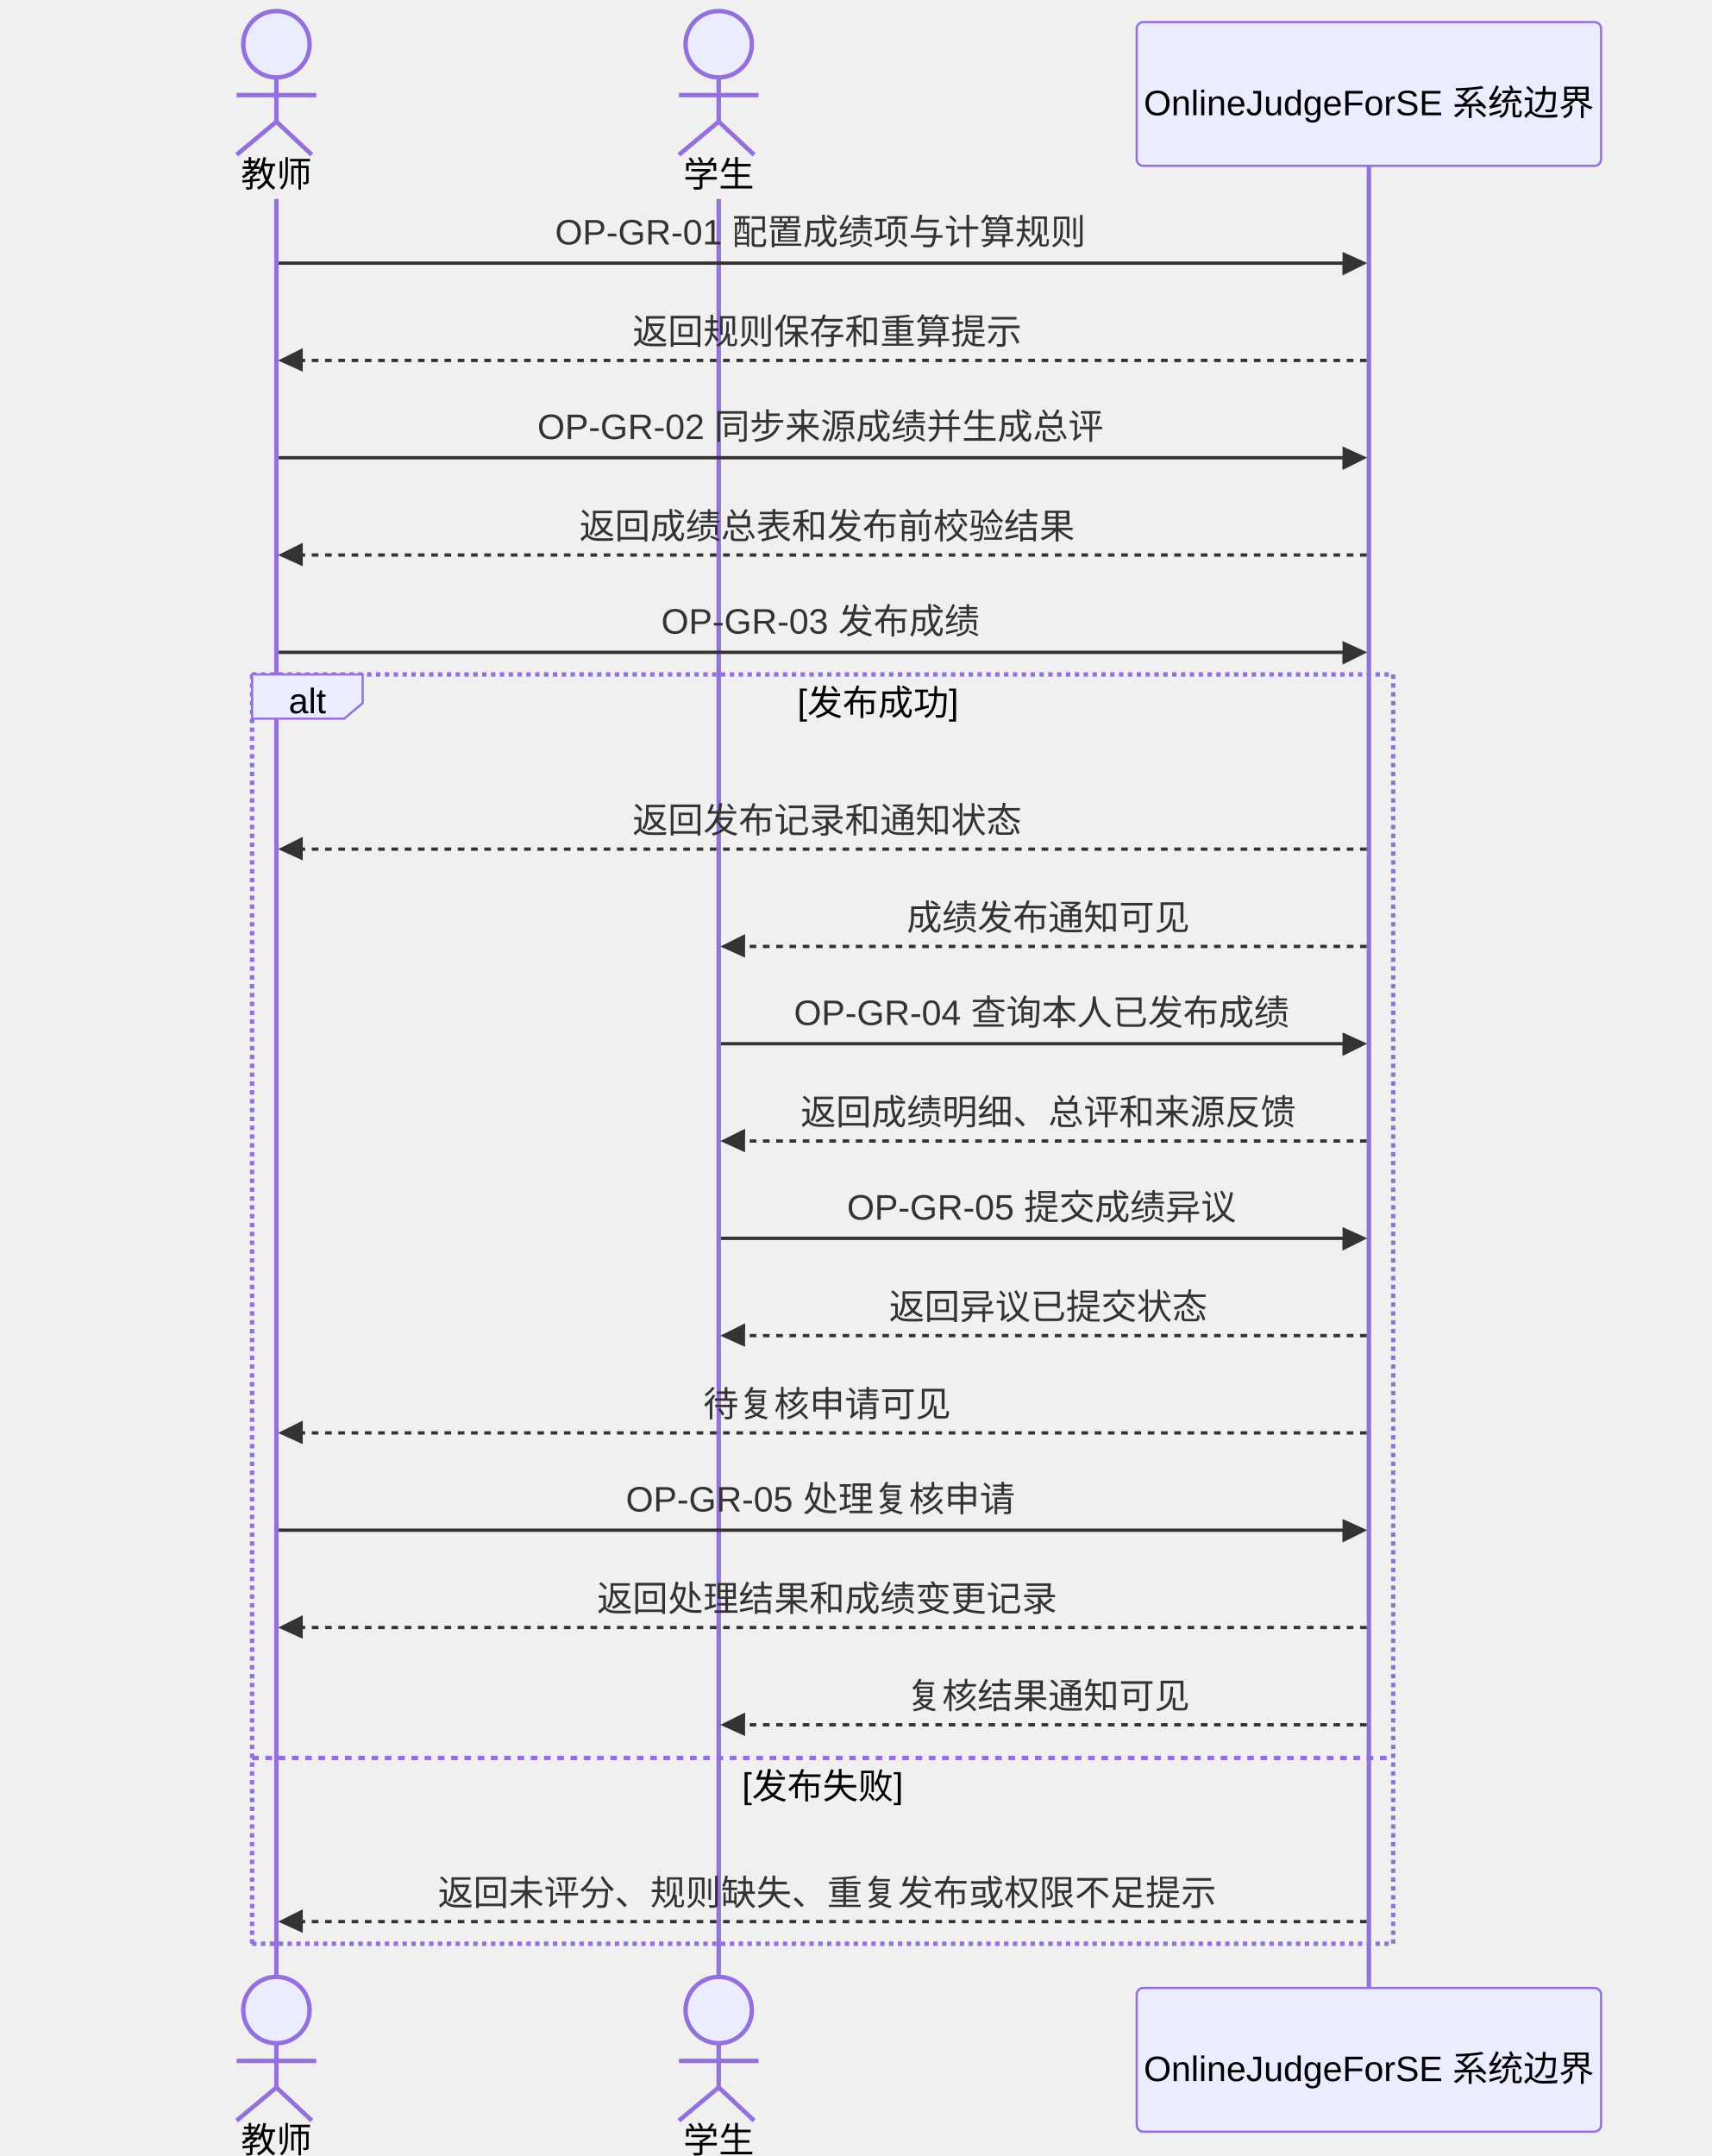
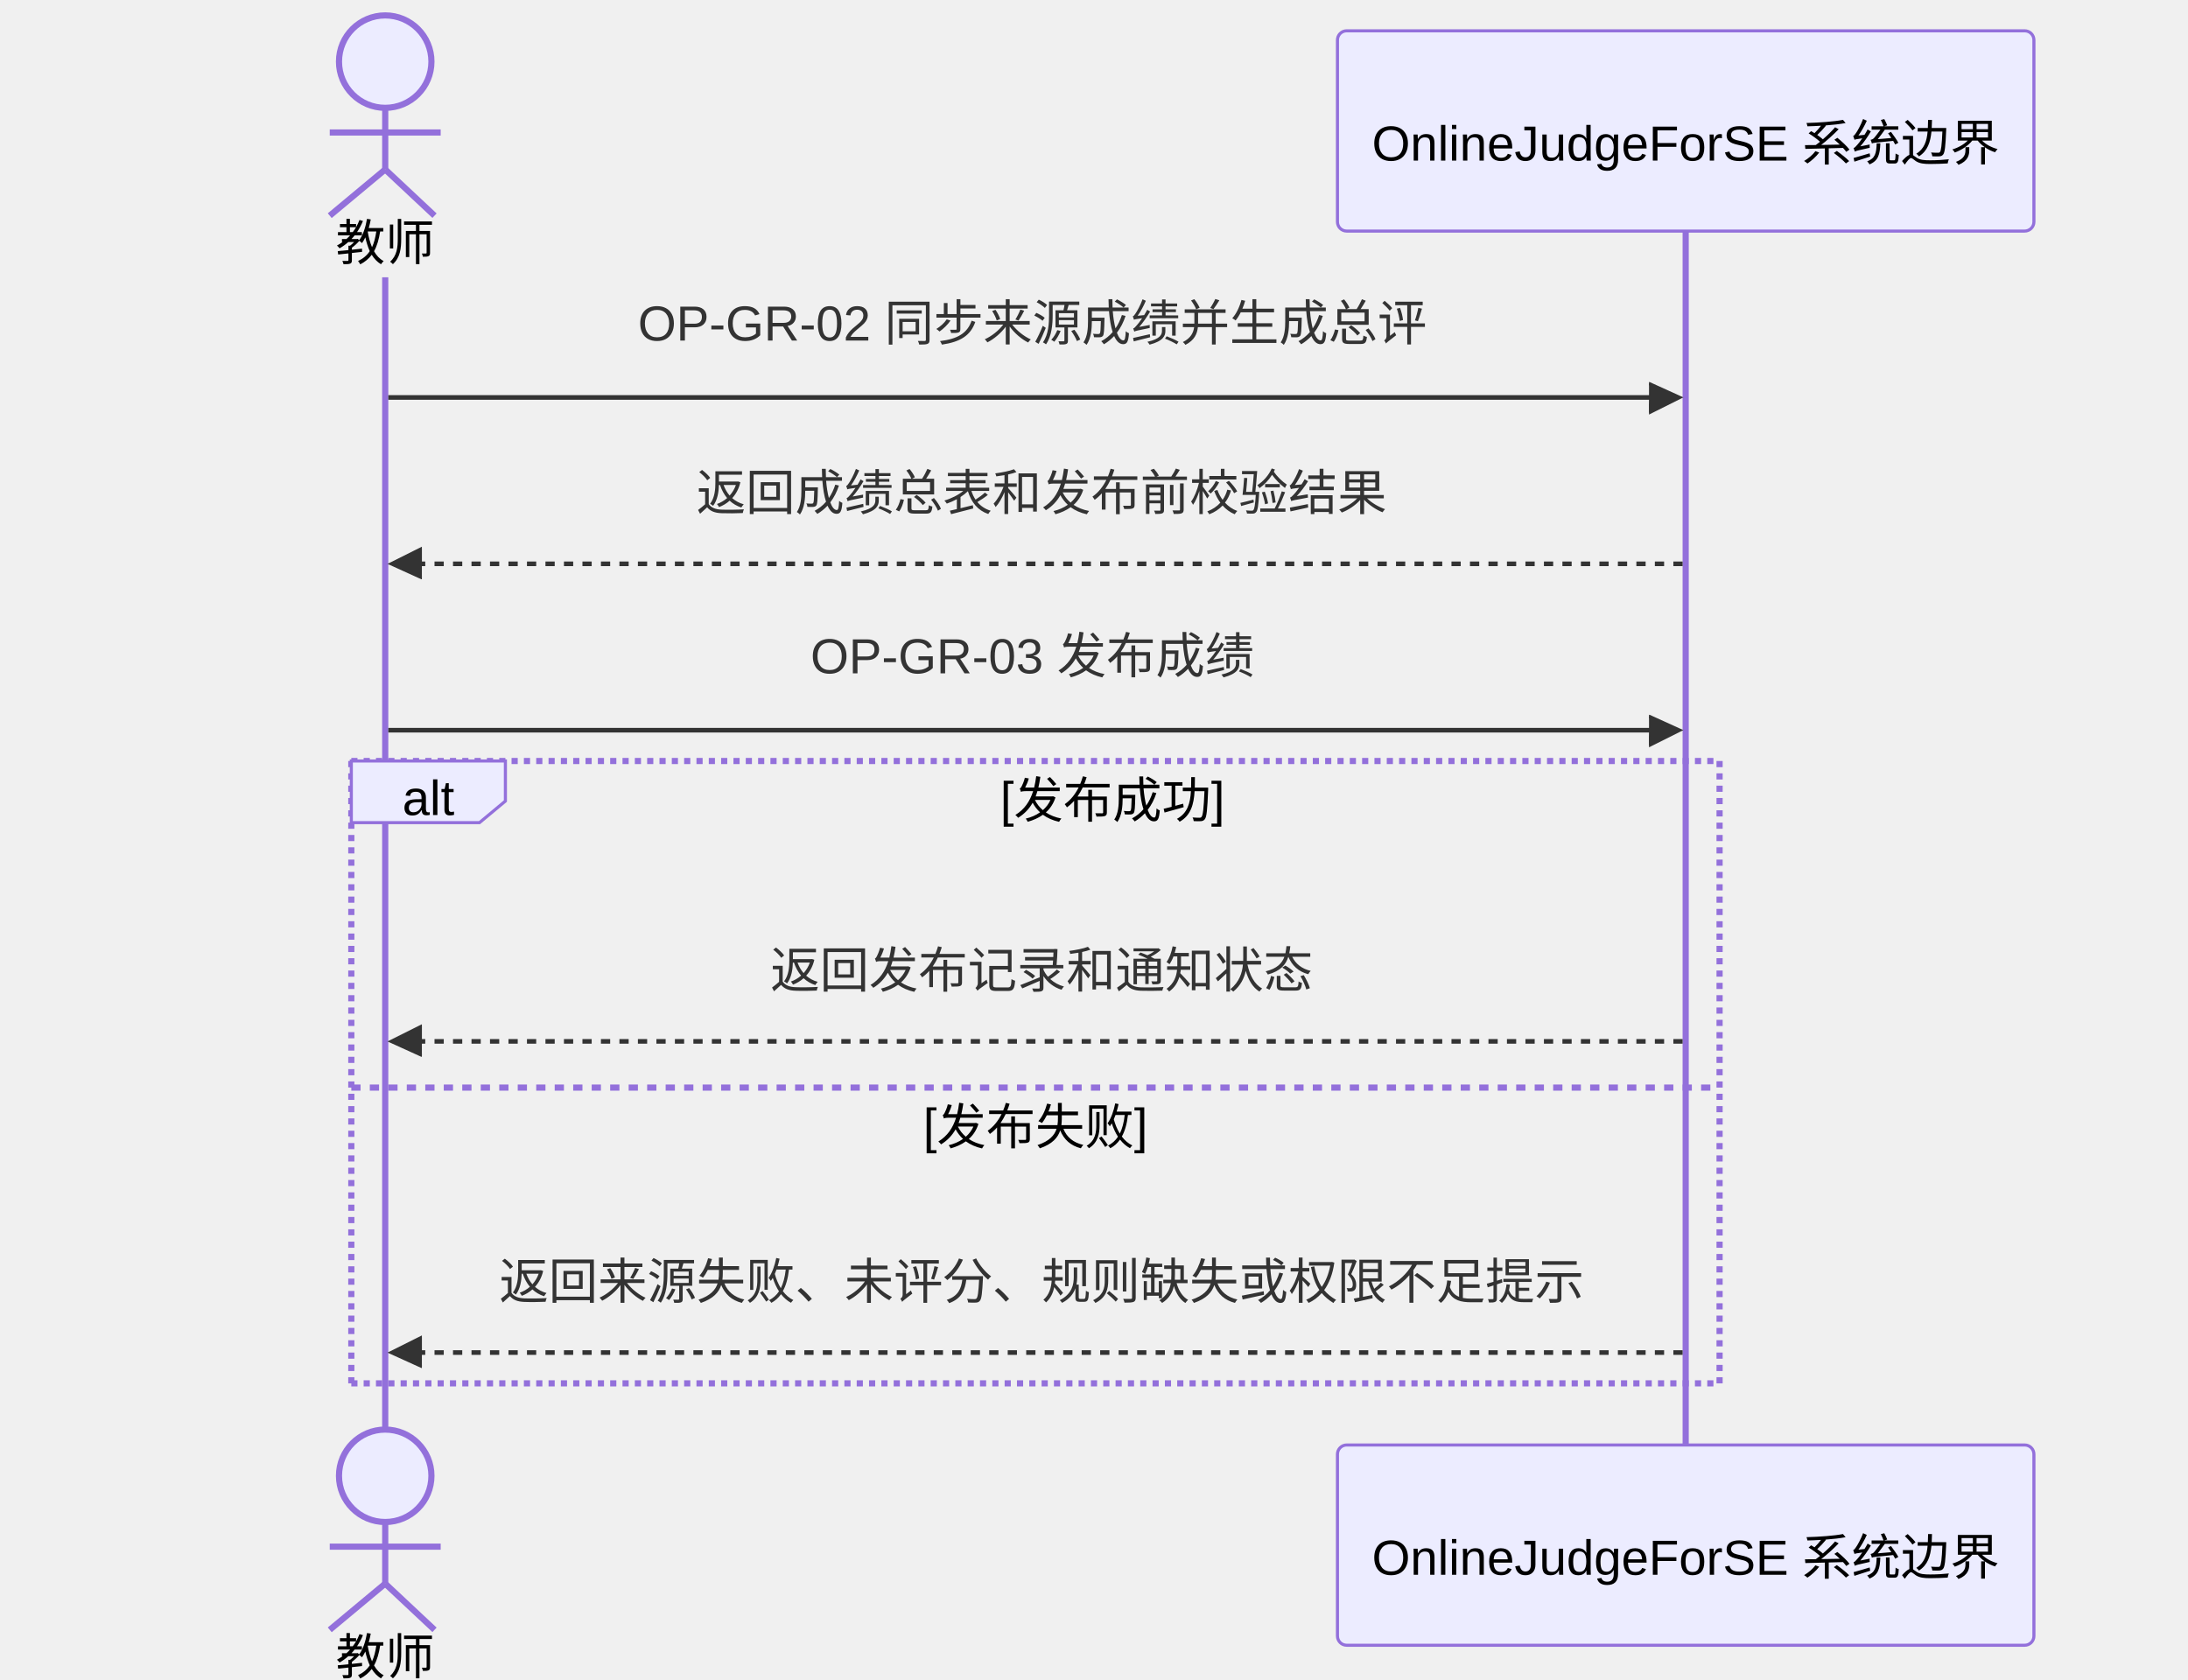
- <svg xmlns="http://www.w3.org/2000/svg" id="my-svg" width="100%" style="max-width: 774px; background-color: white;" viewBox="-50 -10 774 975" role="graphics-document document" aria-roledescription="sequence">
+ <svg xmlns="http://www.w3.org/2000/svg" id="my-svg" width="100%" style="max-width: 710px; background-color: transparent;" viewBox="-50 -10 710 545" role="graphics-document document" aria-roledescription="sequence">
  <g>
-     <rect x="464" y="889" fill="#eaeaea" stroke="#666" width="210" height="65" name="System" rx="3" ry="3" class="actor actor-bottom" />
-     <text x="569" y="921.5" dominant-baseline="central" alignment-baseline="central" class="actor actor-box" style="text-anchor: middle; font-size: 16px; font-weight: 400;">
-       <tspan x="569" dy="0">OnlineJudgeForSE 系统边界</tspan>
+     <rect x="384" y="459" fill="#eaeaea" stroke="#666" width="226" height="65" name="System" rx="3" ry="3" class="actor actor-bottom" />
+     <text x="497" y="491.5" dominant-baseline="central" alignment-baseline="central" class="actor actor-box" style="text-anchor: middle; font-size: 16px; font-weight: 400;">
+       <tspan x="497" dy="0">OnlineJudgeForSE 系统边界</tspan>
    </text>
  </g>
  <g />
-   <g />
  <g>
-     <line id="actor2" x1="569" y1="65" x2="569" y2="889" class="actor-line 200" stroke-width="0.5px" stroke="#999" name="System" data-et="life-line" data-id="System" />
-     <g id="root-2" data-et="participant" data-type="participant" data-id="System">
-       <rect x="464" y="0" fill="#eaeaea" stroke="#666" width="210" height="65" name="System" rx="3" ry="3" class="actor actor-top" />
-       <text x="569" y="32.5" dominant-baseline="central" alignment-baseline="central" class="actor actor-box" style="text-anchor: middle; font-size: 16px; font-weight: 400;">
-         <tspan x="569" dy="0">OnlineJudgeForSE 系统边界</tspan>
+     <line id="actor1" x1="497" y1="65" x2="497" y2="459" class="actor-line 200" stroke-width="0.5px" stroke="#999" name="System" data-et="life-line" data-id="System" />
+     <g id="root-1" data-et="participant" data-type="participant" data-id="System">
+       <rect x="384" y="0" fill="#eaeaea" stroke="#666" width="226" height="65" name="System" rx="3" ry="3" class="actor actor-top" />
+       <text x="497" y="32.5" dominant-baseline="central" alignment-baseline="central" class="actor actor-box" style="text-anchor: middle; font-size: 16px; font-weight: 400;">
+         <tspan x="497" dy="0">OnlineJudgeForSE 系统边界</tspan>
      </text>
    </g>
  </g>
  <g>
-     <line id="actor1" x1="275" y1="80" x2="275" y2="889" class="actor-line 200" stroke-width="0.5px" stroke="#999" name="Student" data-et="life-line" data-id="Student" />
+     <line id="actor0" x1="75" y1="80" x2="75" y2="459" class="actor-line 200" stroke-width="0.5px" stroke="#999" name="Teacher" data-et="life-line" data-id="Teacher" />
  </g>
-   <g>
-     <line id="actor0" x1="75" y1="80" x2="75" y2="889" class="actor-line 200" stroke-width="0.5px" stroke="#999" name="Teacher" data-et="life-line" data-id="Teacher" />
-   </g>
-   <style>#my-svg{font-family:"trebuchet ms",verdana,arial,sans-serif;font-size:16px;fill:#333;}@keyframes edge-animation-frame{from{stroke-dashoffset:0;}}@keyframes dash{to{stroke-dashoffset:0;}}#my-svg .edge-animation-slow{stroke-dasharray:9,5!important;stroke-dashoffset:900;animation:dash 50s linear infinite;stroke-linecap:round;}#my-svg .edge-animation-fast{stroke-dasharray:9,5!important;stroke-dashoffset:900;animation:dash 20s linear infinite;stroke-linecap:round;}#my-svg .error-icon{fill:#552222;}#my-svg .error-text{fill:#552222;stroke:#552222;}#my-svg .edge-thickness-normal{stroke-width:1px;}#my-svg .edge-thickness-thick{stroke-width:3.5px;}#my-svg .edge-pattern-solid{stroke-dasharray:0;}#my-svg .edge-thickness-invisible{stroke-width:0;fill:none;}#my-svg .edge-pattern-dashed{stroke-dasharray:3;}#my-svg .edge-pattern-dotted{stroke-dasharray:2;}#my-svg .marker{fill:#333333;stroke:#333333;}#my-svg .marker.cross{stroke:#333333;}#my-svg svg{font-family:"trebuchet ms",verdana,arial,sans-serif;font-size:16px;}#my-svg p{margin:0;}#my-svg .actor{stroke:#9370DB;fill:#ECECFF;stroke-width:1;}#my-svg rect.actor.outer-path[data-look="neo"]{filter:drop-shadow(1px 2px 2px rgba(185, 185, 185, 1));}#my-svg rect.note[data-look="neo"]{stroke:#aaaa33;fill:#fff5ad;filter:drop-shadow(1px 2px 2px rgba(185, 185, 185, 1));}#my-svg text.actor&gt;tspan{fill:black;stroke:none;}#my-svg .actor-line{stroke:#9370DB;}#my-svg .innerArc{stroke-width:1.5;stroke-dasharray:none;}#my-svg .messageLine0{stroke-width:1.5;stroke-dasharray:none;stroke:#333;}#my-svg .messageLine1{stroke-width:1.5;stroke-dasharray:2,2;stroke:#333;}#my-svg [id$="-arrowhead"] path{fill:#333;stroke:#333;}#my-svg .sequenceNumber{fill:white;}#my-svg [id$="-sequencenumber"]{fill:#333;}#my-svg [id$="-crosshead"] path{fill:#333;stroke:#333;}#my-svg .messageText{fill:#333;stroke:none;}#my-svg .labelBox{stroke:#9370DB;fill:#ECECFF;filter:none;}#my-svg .labelText,#my-svg .labelText&gt;tspan{fill:black;stroke:none;}#my-svg .loopText,#my-svg .loopText&gt;tspan{fill:black;stroke:none;}#my-svg .sectionTitle,#my-svg .sectionTitle&gt;tspan{fill:black;stroke:none;}#my-svg .loopLine{stroke-width:2px;stroke-dasharray:2,2;stroke:#9370DB;fill:#9370DB;}#my-svg .note{stroke:#aaaa33;fill:#fff5ad;}#my-svg .noteText,#my-svg .noteText&gt;tspan{fill:black;stroke:none;font-weight:normal;}#my-svg .activation0{fill:#f4f4f4;stroke:#666;}#my-svg .activation1{fill:#f4f4f4;stroke:#666;}#my-svg .activation2{fill:#f4f4f4;stroke:#666;}#my-svg .actorPopupMenu{position:absolute;}#my-svg .actorPopupMenuPanel{position:absolute;fill:#ECECFF;box-shadow:0px 8px 16px 0px rgba(0,0,0,0.2);filter:drop-shadow(3px 5px 2px rgb(0 0 0 / 0.4));}#my-svg .actor-man circle,#my-svg line{fill:#ECECFF;stroke-width:2px;}#my-svg g rect.rect{filter:drop-shadow(1px 2px 2px rgba(185, 185, 185, 1));stroke:#9370DB;}#my-svg .node .neo-node{stroke:#9370DB;}#my-svg [data-look="neo"].node rect,#my-svg [data-look="neo"].cluster rect,#my-svg [data-look="neo"].node polygon{stroke:#9370DB;filter:drop-shadow(1px 2px 2px rgba(185, 185, 185, 1));}#my-svg [data-look="neo"].node path{stroke:#9370DB;stroke-width:1px;}#my-svg [data-look="neo"].node .outer-path{filter:drop-shadow(1px 2px 2px rgba(185, 185, 185, 1));}#my-svg [data-look="neo"].node .neo-line path{stroke:#9370DB;filter:none;}#my-svg [data-look="neo"].node circle{stroke:#9370DB;filter:drop-shadow(1px 2px 2px rgba(185, 185, 185, 1));}#my-svg [data-look="neo"].node circle .state-start{fill:#000000;}#my-svg [data-look="neo"].icon-shape .icon{fill:#9370DB;filter:drop-shadow(1px 2px 2px rgba(185, 185, 185, 1));}#my-svg [data-look="neo"].icon-shape .icon-neo path{stroke:#9370DB;filter:drop-shadow(1px 2px 2px rgba(185, 185, 185, 1));}#my-svg :root{--mermaid-font-family:"trebuchet ms",verdana,arial,sans-serif;}</style>
+   <style>#my-svg{font-family:"trebuchet ms",verdana,arial,sans-serif;font-size:16px;fill:#333;}@keyframes edge-animation-frame{from{stroke-dashoffset:0;}}@keyframes dash{to{stroke-dashoffset:0;}}#my-svg .edge-animation-slow{stroke-dasharray:9,5!important;stroke-dashoffset:900;animation:dash 50s linear infinite;stroke-linecap:round;}#my-svg .edge-animation-fast{stroke-dasharray:9,5!important;stroke-dashoffset:900;animation:dash 20s linear infinite;stroke-linecap:round;}#my-svg .error-icon{fill:#552222;}#my-svg .error-text{fill:#552222;stroke:#552222;}#my-svg .edge-thickness-normal{stroke-width:1px;}#my-svg .edge-thickness-thick{stroke-width:3.5px;}#my-svg .edge-pattern-solid{stroke-dasharray:0;}#my-svg .edge-thickness-invisible{stroke-width:0;fill:none;}#my-svg .edge-pattern-dashed{stroke-dasharray:3;}#my-svg .edge-pattern-dotted{stroke-dasharray:2;}#my-svg .marker{fill:#333333;stroke:#333333;}#my-svg .marker.cross{stroke:#333333;}#my-svg svg{font-family:"trebuchet ms",verdana,arial,sans-serif;font-size:16px;}#my-svg p{margin:0;}#my-svg .actor{stroke:#9370DB;fill:#ECECFF;stroke-width:1;}#my-svg rect.actor.outer-path[data-look="neo"]{filter:drop-shadow(1px 2px 2px rgba(185, 185, 185, 1));}#my-svg rect.note[data-look="neo"]{stroke:#aaaa33;fill:#fff5ad;filter:drop-shadow(1px 2px 2px rgba(185, 185, 185, 1));}#my-svg text.actor&gt;tspan{fill:black;stroke:none;}#my-svg .actor-line{stroke:#9370DB;}#my-svg .innerArc{stroke-width:1.5;stroke-dasharray:none;}#my-svg .messageLine0{stroke-width:1.5;stroke-dasharray:none;stroke:#333;}#my-svg .messageLine1{stroke-width:1.5;stroke-dasharray:2,2;stroke:#333;}#my-svg [id$="-arrowhead"] path{fill:#333;stroke:#333;}#my-svg .sequenceNumber{fill:white;}#my-svg [id$="-sequencenumber"]{fill:#333;}#my-svg [id$="-crosshead"] path{fill:#333;stroke:#333;}#my-svg .messageText{fill:#333;stroke:none;}#my-svg .labelBox{stroke:#9370DB;fill:#ECECFF;filter:none;}#my-svg .labelText,#my-svg .labelText&gt;tspan{fill:black;stroke:none;}#my-svg .loopText,#my-svg .loopText&gt;tspan{fill:black;stroke:none;}#my-svg .sectionTitle,#my-svg .sectionTitle&gt;tspan{fill:black;stroke:none;}#my-svg .loopLine{stroke-width:2px;stroke-dasharray:2,2;stroke:#9370DB;fill:#9370DB;}#my-svg .note{stroke:#aaaa33;fill:#fff5ad;}#my-svg .noteText,#my-svg .noteText&gt;tspan{fill:black;stroke:none;font-weight:normal;}#my-svg .activation0{fill:#f4f4f4;stroke:#666;}#my-svg .activation1{fill:#f4f4f4;stroke:#666;}#my-svg .activation2{fill:#f4f4f4;stroke:#666;}#my-svg .actorPopupMenu{position:absolute;}#my-svg .actorPopupMenuPanel{position:absolute;fill:#ECECFF;box-shadow:0px 8px 16px 0px rgba(0,0,0,0.2);filter:drop-shadow(3px 5px 2px rgb(0 0 0 / 0.4));}#my-svg .actor-man circle,#my-svg line{fill:#ECECFF;stroke-width:2px;}#my-svg g rect.rect{filter:drop-shadow(1px 2px 2px rgba(185, 185, 185, 1));stroke:#9370DB;}#my-svg .node .neo-node{stroke:#9370DB;}#my-svg [data-look="neo"].node rect,#my-svg [data-look="neo"].cluster rect,#my-svg [data-look="neo"].node polygon{stroke:#9370DB;filter:drop-shadow(1px 2px 2px rgba(185, 185, 185, 1));}#my-svg [data-look="neo"].swimlane.cluster rect{filter:none;}#my-svg [data-look="neo"].node path{stroke:#9370DB;stroke-width:1px;}#my-svg [data-look="neo"].node .outer-path{filter:drop-shadow(1px 2px 2px rgba(185, 185, 185, 1));}#my-svg [data-look="neo"].node .neo-line path{stroke:#9370DB;filter:none;}#my-svg [data-look="neo"].node circle{stroke:#9370DB;filter:drop-shadow(1px 2px 2px rgba(185, 185, 185, 1));}#my-svg [data-look="neo"].node circle .state-start{fill:#000000;}#my-svg [data-look="neo"].icon-shape .icon{fill:#9370DB;filter:drop-shadow(1px 2px 2px rgba(185, 185, 185, 1));}#my-svg [data-look="neo"].icon-shape .icon-neo path{stroke:#9370DB;filter:drop-shadow(1px 2px 2px rgba(185, 185, 185, 1));}#my-svg :root{--mermaid-font-family:"trebuchet ms",verdana,arial,sans-serif;}</style>
  <g />
  <defs>
    <symbol id="my-svg-computer" width="24" height="24">
      <path transform="scale(.5)" d="M2 2v13h20v-13h-20zm18 11h-16v-9h16v9zm-10.228 6l.466-1h3.524l.467 1h-4.457zm14.228 3h-24l2-6h2.104l-1.33 4h18.45l-1.297-4h2.073l2 6zm-5-10h-14v-7h14v7z" />
    </symbol>
  </defs>
  <defs>
    <symbol id="my-svg-database" fill-rule="evenodd" clip-rule="evenodd">
      <path transform="scale(.5)" d="M12.258.001l.256.004.255.005.253.008.251.01.249.012.247.015.246.016.242.019.241.02.239.023.236.024.233.027.231.028.229.031.225.032.223.034.22.036.217.038.214.04.211.041.208.043.205.045.201.046.198.048.194.05.191.051.187.053.183.054.18.056.175.057.172.059.168.06.163.061.16.063.155.064.15.066.074.033.073.033.071.034.07.034.069.035.068.035.067.035.066.035.064.036.064.036.062.036.06.036.06.037.058.037.058.037.055.038.055.038.053.038.052.038.051.039.05.039.048.039.047.039.045.04.044.04.043.04.041.04.04.041.039.041.037.041.036.041.034.041.033.042.032.042.03.042.029.042.027.042.026.043.024.043.023.043.021.043.02.043.018.044.017.043.015.044.013.044.012.044.011.045.009.044.007.045.006.045.004.045.002.045.001.045v17l-.001.045-.002.045-.004.045-.006.045-.007.045-.009.044-.011.045-.012.044-.013.044-.015.044-.017.043-.018.044-.02.043-.021.043-.023.043-.024.043-.026.043-.027.042-.029.042-.03.042-.032.042-.033.042-.034.041-.036.041-.037.041-.039.041-.04.041-.041.04-.043.04-.044.04-.045.04-.047.039-.048.039-.05.039-.051.039-.052.038-.053.038-.055.038-.055.038-.058.037-.058.037-.06.037-.06.036-.062.036-.064.036-.064.036-.066.035-.067.035-.068.035-.069.035-.07.034-.071.034-.073.033-.074.033-.15.066-.155.064-.16.063-.163.061-.168.06-.172.059-.175.057-.18.056-.183.054-.187.053-.191.051-.194.05-.198.048-.201.046-.205.045-.208.043-.211.041-.214.04-.217.038-.22.036-.223.034-.225.032-.229.031-.231.028-.233.027-.236.024-.239.023-.241.02-.242.019-.246.016-.247.015-.249.012-.251.01-.253.008-.255.005-.256.004-.258.001-.258-.001-.256-.004-.255-.005-.253-.008-.251-.01-.249-.012-.247-.015-.245-.016-.243-.019-.241-.02-.238-.023-.236-.024-.234-.027-.231-.028-.228-.031-.226-.032-.223-.034-.22-.036-.217-.038-.214-.04-.211-.041-.208-.043-.204-.045-.201-.046-.198-.048-.195-.05-.19-.051-.187-.053-.184-.054-.179-.056-.176-.057-.172-.059-.167-.06-.164-.061-.159-.063-.155-.064-.151-.066-.074-.033-.072-.033-.072-.034-.07-.034-.069-.035-.068-.035-.067-.035-.066-.035-.064-.036-.063-.036-.062-.036-.061-.036-.06-.037-.058-.037-.057-.037-.056-.038-.055-.038-.053-.038-.052-.038-.051-.039-.049-.039-.049-.039-.046-.039-.046-.04-.044-.04-.043-.04-.041-.04-.04-.041-.039-.041-.037-.041-.036-.041-.034-.041-.033-.042-.032-.042-.03-.042-.029-.042-.027-.042-.026-.043-.024-.043-.023-.043-.021-.043-.02-.043-.018-.044-.017-.043-.015-.044-.013-.044-.012-.044-.011-.045-.009-.044-.007-.045-.006-.045-.004-.045-.002-.045-.001-.045v-17l.001-.045.002-.045.004-.045.006-.045.007-.045.009-.044.011-.045.012-.044.013-.044.015-.044.017-.043.018-.044.02-.043.021-.043.023-.043.024-.043.026-.043.027-.042.029-.042.03-.042.032-.042.033-.042.034-.041.036-.041.037-.041.039-.041.04-.041.041-.04.043-.04.044-.04.046-.04.046-.039.049-.039.049-.039.051-.039.052-.038.053-.038.055-.038.056-.038.057-.037.058-.037.06-.037.061-.036.062-.036.063-.036.064-.036.066-.035.067-.035.068-.035.069-.035.07-.034.072-.034.072-.033.074-.033.151-.066.155-.064.159-.063.164-.061.167-.06.172-.059.176-.057.179-.056.184-.054.187-.053.19-.051.195-.05.198-.048.201-.046.204-.045.208-.043.211-.041.214-.04.217-.038.22-.036.223-.034.226-.032.228-.031.231-.028.234-.027.236-.024.238-.023.241-.02.243-.019.245-.016.247-.015.249-.012.251-.01.253-.008.255-.005.256-.004.258-.001.258.001zm-9.258 20.499v.01l.001.021.003.021.004.022.005.021.006.022.007.022.009.023.01.022.011.023.012.023.013.023.015.023.016.024.017.023.018.024.019.024.021.024.022.025.023.024.024.025.052.049.056.05.061.051.066.051.07.051.075.051.079.052.084.052.088.052.092.052.097.052.102.051.105.052.11.052.114.051.119.051.123.051.127.05.131.05.135.05.139.048.144.049.147.047.152.047.155.047.16.045.163.045.167.043.171.043.176.041.178.041.183.039.187.039.19.037.194.035.197.035.202.033.204.031.209.03.212.029.216.027.219.025.222.024.226.021.23.02.233.018.236.016.24.015.243.012.246.01.249.008.253.005.256.004.259.001.26-.001.257-.004.254-.005.25-.008.247-.011.244-.012.241-.014.237-.016.233-.018.231-.021.226-.021.224-.024.22-.026.216-.027.212-.028.21-.031.205-.031.202-.034.198-.034.194-.036.191-.037.187-.039.183-.04.179-.04.175-.042.172-.043.168-.044.163-.045.16-.046.155-.046.152-.047.148-.048.143-.049.139-.049.136-.05.131-.05.126-.05.123-.051.118-.052.114-.051.11-.052.106-.052.101-.052.096-.052.092-.052.088-.053.083-.051.079-.052.074-.052.07-.051.065-.051.06-.051.056-.05.051-.05.023-.024.023-.025.021-.024.02-.024.019-.024.018-.024.017-.024.015-.023.014-.024.013-.023.012-.023.01-.023.01-.022.008-.022.006-.022.006-.022.004-.022.004-.021.001-.021.001-.021v-4.127l-.077.055-.08.053-.083.054-.085.053-.087.052-.09.052-.093.051-.095.05-.097.05-.1.049-.102.049-.105.048-.106.047-.109.047-.111.046-.114.045-.115.045-.118.044-.12.043-.122.042-.124.042-.126.041-.128.04-.13.04-.132.038-.134.038-.135.037-.138.037-.139.035-.142.035-.143.034-.144.033-.147.032-.148.031-.15.03-.151.03-.153.029-.154.027-.156.027-.158.026-.159.025-.161.024-.162.023-.163.022-.165.021-.166.02-.167.019-.169.018-.169.017-.171.016-.173.015-.173.014-.175.013-.175.012-.177.011-.178.01-.179.008-.179.008-.181.006-.182.005-.182.004-.184.003-.184.002h-.37l-.184-.002-.184-.003-.182-.004-.182-.005-.181-.006-.179-.008-.179-.008-.178-.01-.176-.011-.176-.012-.175-.013-.173-.014-.172-.015-.171-.016-.17-.017-.169-.018-.167-.019-.166-.02-.165-.021-.163-.022-.162-.023-.161-.024-.159-.025-.157-.026-.156-.027-.155-.027-.153-.029-.151-.03-.15-.03-.148-.031-.146-.032-.145-.033-.143-.034-.141-.035-.14-.035-.137-.037-.136-.037-.134-.038-.132-.038-.13-.04-.128-.04-.126-.041-.124-.042-.122-.042-.12-.044-.117-.043-.116-.045-.113-.045-.112-.046-.109-.047-.106-.047-.105-.048-.102-.049-.1-.049-.097-.05-.095-.05-.093-.052-.09-.051-.087-.052-.085-.053-.083-.054-.08-.054-.077-.054v4.127zm0-5.654v.011l.001.021.003.021.004.021.005.022.006.022.007.022.009.022.01.022.011.023.012.023.013.023.015.024.016.023.017.024.018.024.019.024.021.024.022.024.023.025.024.024.052.05.056.05.061.05.066.051.07.051.075.052.079.051.084.052.088.052.092.052.097.052.102.052.105.052.11.051.114.051.119.052.123.05.127.051.131.05.135.049.139.049.144.048.147.048.152.047.155.046.16.045.163.045.167.044.171.042.176.042.178.04.183.04.187.038.19.037.194.036.197.034.202.033.204.032.209.03.212.028.216.027.219.025.222.024.226.022.23.02.233.018.236.016.24.014.243.012.246.01.249.008.253.006.256.003.259.001.26-.001.257-.003.254-.006.25-.008.247-.01.244-.012.241-.015.237-.016.233-.018.231-.02.226-.022.224-.024.22-.025.216-.027.212-.029.21-.03.205-.032.202-.033.198-.035.194-.036.191-.037.187-.039.183-.039.179-.041.175-.042.172-.043.168-.044.163-.045.16-.045.155-.047.152-.047.148-.048.143-.048.139-.05.136-.049.131-.05.126-.051.123-.051.118-.051.114-.052.11-.052.106-.052.101-.052.096-.052.092-.052.088-.052.083-.052.079-.052.074-.051.07-.052.065-.051.06-.05.056-.051.051-.049.023-.025.023-.024.021-.025.02-.024.019-.024.018-.024.017-.024.015-.023.014-.023.013-.024.012-.022.01-.023.01-.023.008-.022.006-.022.006-.022.004-.021.004-.022.001-.021.001-.021v-4.139l-.077.054-.08.054-.083.054-.085.052-.087.053-.09.051-.093.051-.095.051-.097.05-.1.049-.102.049-.105.048-.106.047-.109.047-.111.046-.114.045-.115.044-.118.044-.12.044-.122.042-.124.042-.126.041-.128.04-.13.039-.132.039-.134.038-.135.037-.138.036-.139.036-.142.035-.143.033-.144.033-.147.033-.148.031-.15.03-.151.03-.153.028-.154.028-.156.027-.158.026-.159.025-.161.024-.162.023-.163.022-.165.021-.166.02-.167.019-.169.018-.169.017-.171.016-.173.015-.173.014-.175.013-.175.012-.177.011-.178.009-.179.009-.179.007-.181.007-.182.005-.182.004-.184.003-.184.002h-.37l-.184-.002-.184-.003-.182-.004-.182-.005-.181-.007-.179-.007-.179-.009-.178-.009-.176-.011-.176-.012-.175-.013-.173-.014-.172-.015-.171-.016-.17-.017-.169-.018-.167-.019-.166-.02-.165-.021-.163-.022-.162-.023-.161-.024-.159-.025-.157-.026-.156-.027-.155-.028-.153-.028-.151-.03-.15-.03-.148-.031-.146-.033-.145-.033-.143-.033-.141-.035-.14-.036-.137-.036-.136-.037-.134-.038-.132-.039-.13-.039-.128-.04-.126-.041-.124-.042-.122-.043-.12-.043-.117-.044-.116-.044-.113-.046-.112-.046-.109-.046-.106-.047-.105-.048-.102-.049-.1-.049-.097-.05-.095-.051-.093-.051-.09-.051-.087-.053-.085-.052-.083-.054-.08-.054-.077-.054v4.139zm0-5.666v.011l.001.02.003.022.004.021.005.022.006.021.007.022.009.023.01.022.011.023.012.023.013.023.015.023.016.024.017.024.018.023.019.024.021.025.022.024.023.024.024.025.052.05.056.05.061.05.066.051.07.051.075.052.079.051.084.052.088.052.092.052.097.052.102.052.105.051.11.052.114.051.119.051.123.051.127.05.131.05.135.05.139.049.144.048.147.048.152.047.155.046.16.045.163.045.167.043.171.043.176.042.178.04.183.04.187.038.19.037.194.036.197.034.202.033.204.032.209.03.212.028.216.027.219.025.222.024.226.021.23.02.233.018.236.017.24.014.243.012.246.01.249.008.253.006.256.003.259.001.26-.001.257-.003.254-.006.25-.008.247-.01.244-.013.241-.014.237-.016.233-.018.231-.02.226-.022.224-.024.22-.025.216-.027.212-.029.21-.03.205-.032.202-.033.198-.035.194-.036.191-.037.187-.039.183-.039.179-.041.175-.042.172-.043.168-.044.163-.045.16-.045.155-.047.152-.047.148-.048.143-.049.139-.049.136-.049.131-.051.126-.05.123-.051.118-.052.114-.051.11-.052.106-.052.101-.052.096-.052.092-.052.088-.052.083-.052.079-.052.074-.052.07-.051.065-.051.06-.051.056-.05.051-.049.023-.025.023-.025.021-.024.02-.024.019-.024.018-.024.017-.024.015-.023.014-.024.013-.023.012-.023.01-.022.01-.023.008-.022.006-.022.006-.022.004-.022.004-.021.001-.021.001-.021v-4.153l-.077.054-.08.054-.083.053-.085.053-.087.053-.09.051-.093.051-.095.051-.097.05-.1.049-.102.048-.105.048-.106.048-.109.046-.111.046-.114.046-.115.044-.118.044-.12.043-.122.043-.124.042-.126.041-.128.04-.13.039-.132.039-.134.038-.135.037-.138.036-.139.036-.142.034-.143.034-.144.033-.147.032-.148.032-.15.03-.151.03-.153.028-.154.028-.156.027-.158.026-.159.024-.161.024-.162.023-.163.023-.165.021-.166.02-.167.019-.169.018-.169.017-.171.016-.173.015-.173.014-.175.013-.175.012-.177.01-.178.01-.179.009-.179.007-.181.006-.182.006-.182.004-.184.003-.184.001-.185.001-.185-.001-.184-.001-.184-.003-.182-.004-.182-.006-.181-.006-.179-.007-.179-.009-.178-.01-.176-.01-.176-.012-.175-.013-.173-.014-.172-.015-.171-.016-.17-.017-.169-.018-.167-.019-.166-.02-.165-.021-.163-.023-.162-.023-.161-.024-.159-.024-.157-.026-.156-.027-.155-.028-.153-.028-.151-.03-.15-.03-.148-.032-.146-.032-.145-.033-.143-.034-.141-.034-.14-.036-.137-.036-.136-.037-.134-.038-.132-.039-.13-.039-.128-.041-.126-.041-.124-.041-.122-.043-.12-.043-.117-.044-.116-.044-.113-.046-.112-.046-.109-.046-.106-.048-.105-.048-.102-.048-.1-.05-.097-.049-.095-.051-.093-.051-.09-.052-.087-.052-.085-.053-.083-.053-.08-.054-.077-.054v4.153zm8.74-8.179l-.257.004-.254.005-.25.008-.247.011-.244.012-.241.014-.237.016-.233.018-.231.021-.226.022-.224.023-.22.026-.216.027-.212.028-.21.031-.205.032-.202.033-.198.034-.194.036-.191.038-.187.038-.183.04-.179.041-.175.042-.172.043-.168.043-.163.045-.16.046-.155.046-.152.048-.148.048-.143.048-.139.049-.136.05-.131.05-.126.051-.123.051-.118.051-.114.052-.11.052-.106.052-.101.052-.096.052-.092.052-.088.052-.083.052-.079.052-.074.051-.07.052-.065.051-.06.05-.056.05-.051.05-.023.025-.023.024-.021.024-.02.025-.019.024-.018.024-.017.023-.015.024-.014.023-.013.023-.012.023-.01.023-.01.022-.008.022-.006.023-.006.021-.004.022-.004.021-.001.021-.001.021.001.021.001.021.004.021.004.022.006.021.006.023.008.022.01.022.01.023.012.023.013.023.014.023.015.024.017.023.018.024.019.024.02.025.021.024.023.024.023.025.051.05.056.05.06.05.065.051.07.052.074.051.079.052.083.052.088.052.092.052.096.052.101.052.106.052.11.052.114.052.118.051.123.051.126.051.131.05.136.05.139.049.143.048.148.048.152.048.155.046.16.046.163.045.168.043.172.043.175.042.179.041.183.04.187.038.191.038.194.036.198.034.202.033.205.032.21.031.212.028.216.027.22.026.224.023.226.022.231.021.233.018.237.016.241.014.244.012.247.011.25.008.254.005.257.004.26.001.26-.001.257-.004.254-.005.25-.008.247-.011.244-.012.241-.014.237-.016.233-.018.231-.021.226-.022.224-.023.22-.026.216-.027.212-.028.21-.031.205-.032.202-.033.198-.034.194-.036.191-.038.187-.038.183-.04.179-.041.175-.042.172-.043.168-.043.163-.045.16-.046.155-.046.152-.048.148-.048.143-.048.139-.049.136-.05.131-.05.126-.051.123-.051.118-.051.114-.052.11-.052.106-.052.101-.052.096-.052.092-.052.088-.052.083-.052.079-.052.074-.051.07-.052.065-.051.06-.05.056-.05.051-.05.023-.025.023-.024.021-.024.02-.025.019-.024.018-.024.017-.023.015-.024.014-.023.013-.023.012-.023.01-.023.01-.022.008-.022.006-.023.006-.021.004-.022.004-.021.001-.021.001-.021-.001-.021-.001-.021-.004-.021-.004-.022-.006-.021-.006-.023-.008-.022-.01-.022-.01-.023-.012-.023-.013-.023-.014-.023-.015-.024-.017-.023-.018-.024-.019-.024-.02-.025-.021-.024-.023-.024-.023-.025-.051-.05-.056-.05-.06-.05-.065-.051-.07-.052-.074-.051-.079-.052-.083-.052-.088-.052-.092-.052-.096-.052-.101-.052-.106-.052-.11-.052-.114-.052-.118-.051-.123-.051-.126-.051-.131-.05-.136-.05-.139-.049-.143-.048-.148-.048-.152-.048-.155-.046-.16-.046-.163-.045-.168-.043-.172-.043-.175-.042-.179-.041-.183-.04-.187-.038-.191-.038-.194-.036-.198-.034-.202-.033-.205-.032-.21-.031-.212-.028-.216-.027-.22-.026-.224-.023-.226-.022-.231-.021-.233-.018-.237-.016-.241-.014-.244-.012-.247-.011-.25-.008-.254-.005-.257-.004-.26-.001-.26.001z" />
    </symbol>
  </defs>
  <defs>
    <symbol id="my-svg-clock" width="24" height="24">
      <path transform="scale(.5)" d="M12 2c5.514 0 10 4.486 10 10s-4.486 10-10 10-10-4.486-10-10 4.486-10 10-10zm0-2c-6.627 0-12 5.373-12 12s5.373 12 12 12 12-5.373 12-12-5.373-12-12-12zm5.848 12.459c.202.038.202.333.001.372-1.907.361-6.045 1.111-6.547 1.111-.719 0-1.301-.582-1.301-1.301 0-.512.77-5.447 1.125-7.445.034-.192.312-.181.343.014l.985 6.238 5.394 1.011z" />
    </symbol>
  </defs>
  <defs>
    <marker id="my-svg-arrowhead" refX="7.9" refY="5" markerUnits="userSpaceOnUse" markerWidth="12" markerHeight="12" orient="auto-start-reverse">
      <path d="M -1 0 L 10 5 L 0 10 z" />
    </marker>
  </defs>
  <defs>
    <marker id="my-svg-crosshead" markerWidth="15" markerHeight="8" orient="auto" refX="4" refY="4.5">
      <path fill="none" stroke="#000000" stroke-width="1pt" d="M 1,2 L 6,7 M 6,2 L 1,7" style="stroke-dasharray: 0, 0;" />
    </marker>
  </defs>
  <defs>
    <marker id="my-svg-filled-head" refX="15.5" refY="7" markerWidth="20" markerHeight="28" orient="auto">
      <path d="M 18,7 L9,13 L14,7 L9,1 Z" />
    </marker>
  </defs>
  <defs>
    <marker id="my-svg-sequencenumber" refX="15" refY="15" markerWidth="60" markerHeight="40" orient="auto">
      <circle cx="15" cy="15" r="6" />
    </marker>
  </defs>
  <defs>
    <marker id="my-svg-solidTopArrowHead" refX="7.9" refY="7.25" markerUnits="userSpaceOnUse" markerWidth="12" markerHeight="12" orient="auto-start-reverse">
      <path d="M 0 0 L 10 8 L 0 8 z" />
    </marker>
  </defs>
  <defs>
    <marker id="my-svg-solidBottomArrowHead" refX="7.9" refY="0.75" markerUnits="userSpaceOnUse" markerWidth="12" markerHeight="12" orient="auto-start-reverse">
      <path d="M 0 0 L 10 0 L 0 8 z" />
    </marker>
  </defs>
  <defs>
    <marker id="my-svg-stickTopArrowHead" refX="7.5" refY="7" markerUnits="userSpaceOnUse" markerWidth="12" markerHeight="12" orient="auto-start-reverse">
      <path d="M 0 0 L 7 7" stroke="black" stroke-width="1.5" fill="none" />
    </marker>
  </defs>
  <defs>
    <marker id="my-svg-stickBottomArrowHead" refX="7.5" refY="0" markerUnits="userSpaceOnUse" markerWidth="12" markerHeight="12" orient="auto-start-reverse">
      <path d="M 0 7 L 7 0" stroke="black" stroke-width="1.5" fill="none" />
    </marker>
  </defs>
-   <g data-et="control-structure" data-id="i18">
-     <line x1="64" y1="295" x2="580" y2="295" class="loopLine" />
-     <line x1="580" y1="295" x2="580" y2="869" class="loopLine" />
-     <line x1="64" y1="869" x2="580" y2="869" class="loopLine" />
-     <line x1="64" y1="295" x2="64" y2="869" class="loopLine" />
-     <line x1="64" y1="785" x2="580" y2="785" class="loopLine" style="stroke-dasharray: 3, 3;" />
-     <polygon points="64,295 114,295 114,308 105.6,315 64,315" class="labelBox" />
-     <text x="89" y="308" text-anchor="middle" dominant-baseline="middle" alignment-baseline="middle" class="labelText" style="font-size: 16px; font-weight: 400;">alt</text>
-     <text x="347" y="313" text-anchor="middle" class="loopText" style="font-size: 16px; font-weight: 400;">
-       <tspan x="347">[发布成功]</tspan>
+   <g data-et="control-structure" data-id="i7">
+     <line x1="64" y1="237" x2="508" y2="237" class="loopLine" />
+     <line x1="508" y1="237" x2="508" y2="439" class="loopLine" />
+     <line x1="64" y1="439" x2="508" y2="439" class="loopLine" />
+     <line x1="64" y1="237" x2="64" y2="439" class="loopLine" />
+     <line x1="64" y1="343" x2="508" y2="343" class="loopLine" style="stroke-dasharray: 3, 3;" />
+     <polygon points="64,237 114,237 114,250 105.6,257 64,257" class="labelBox" />
+     <text x="89" y="250" text-anchor="middle" dominant-baseline="middle" alignment-baseline="middle" class="labelText" style="font-size: 16px; font-weight: 400;">alt</text>
+     <text x="311" y="255" text-anchor="middle" class="loopText" style="font-size: 16px; font-weight: 400;">
+       <tspan x="311">[发布成功]</tspan>
    </text>
-     <text x="322" y="803" text-anchor="middle" class="sectionTitle" style="font-size: 16px; font-weight: 400;">[发布失败]</text>
+     <text x="286" y="361" text-anchor="middle" class="sectionTitle" style="font-size: 16px; font-weight: 400;">[发布失败]</text>
  </g>
  <g class="actor-man actor-top" name="Teacher" data-et="participant" data-type="actor" data-id="Teacher" style="stroke: rgb(147, 112, 219);">
    <line id="actor-man-torso0" x1="75" y1="25" x2="75" y2="45" />
    <line id="actor-man-arms0" x1="57" y1="33" x2="93" y2="33" />
    <line x1="57" y1="60" x2="75" y2="45" />
    <line x1="75" y1="45" x2="91" y2="60" />
    <circle cx="75" cy="10" r="15" width="150" height="65" />
    <text x="75" y="67.5" dominant-baseline="central" alignment-baseline="central" class="actor actor-man" style="text-anchor: middle; font-size: 16px; font-weight: 400;">
      <tspan x="75" dy="0">教师</tspan>
    </text>
  </g>
-   <g class="actor-man actor-top" name="Student" data-et="participant" data-type="actor" data-id="Student" style="stroke: rgb(147, 112, 219);">
-     <line id="actor-man-torso1" x1="275" y1="25" x2="275" y2="45" />
-     <line id="actor-man-arms1" x1="257" y1="33" x2="293" y2="33" />
-     <line x1="257" y1="60" x2="275" y2="45" />
-     <line x1="275" y1="45" x2="291" y2="60" />
-     <circle cx="275" cy="10" r="15" width="150" height="65" />
-     <text x="275" y="67.5" dominant-baseline="central" alignment-baseline="central" class="actor actor-man" style="text-anchor: middle; font-size: 16px; font-weight: 400;">
-       <tspan x="275" dy="0">学生</tspan>
-     </text>
-   </g>
-   <text x="321" y="80" text-anchor="middle" dominant-baseline="middle" alignment-baseline="middle" class="messageText" dy="1em" style="font-size: 16px; font-weight: 400;">OP-GR-01 配置成绩项与计算规则</text>
-   <line x1="76" y1="109" x2="565" y2="109" class="messageLine0" data-et="message" data-id="i0" data-from="Teacher" data-to="System" stroke-width="2" stroke="none" marker-end="url(#my-svg-arrowhead)" style="fill: none;" />
-   <text x="324" y="124" text-anchor="middle" dominant-baseline="middle" alignment-baseline="middle" class="messageText" dy="1em" style="font-size: 16px; font-weight: 400;">返回规则保存和重算提示</text>
-   <line x1="568" y1="153" x2="79" y2="153" class="messageLine1" data-et="message" data-id="i1" data-from="System" data-to="Teacher" stroke-width="2" stroke="none" marker-end="url(#my-svg-arrowhead)" style="stroke-dasharray: 3, 3; fill: none;" />
-   <text x="321" y="168" text-anchor="middle" dominant-baseline="middle" alignment-baseline="middle" class="messageText" dy="1em" style="font-size: 16px; font-weight: 400;">OP-GR-02 同步来源成绩并生成总评</text>
-   <line x1="76" y1="197" x2="565" y2="197" class="messageLine0" data-et="message" data-id="i2" data-from="Teacher" data-to="System" stroke-width="2" stroke="none" marker-end="url(#my-svg-arrowhead)" style="fill: none;" />
-   <text x="324" y="212" text-anchor="middle" dominant-baseline="middle" alignment-baseline="middle" class="messageText" dy="1em" style="font-size: 16px; font-weight: 400;">返回成绩总表和发布前校验结果</text>
-   <line x1="568" y1="241" x2="79" y2="241" class="messageLine1" data-et="message" data-id="i3" data-from="System" data-to="Teacher" stroke-width="2" stroke="none" marker-end="url(#my-svg-arrowhead)" style="stroke-dasharray: 3, 3; fill: none;" />
-   <text x="321" y="256" text-anchor="middle" dominant-baseline="middle" alignment-baseline="middle" class="messageText" dy="1em" style="font-size: 16px; font-weight: 400;">OP-GR-03 发布成绩</text>
-   <line x1="76" y1="285" x2="565" y2="285" class="messageLine0" data-et="message" data-id="i4" data-from="Teacher" data-to="System" stroke-width="2" stroke="none" marker-end="url(#my-svg-arrowhead)" style="fill: none;" />
-   <text x="324" y="345" text-anchor="middle" dominant-baseline="middle" alignment-baseline="middle" class="messageText" dy="1em" style="font-size: 16px; font-weight: 400;">返回发布记录和通知状态</text>
-   <line x1="568" y1="374" x2="79" y2="374" class="messageLine1" data-et="message" data-id="i6" data-from="System" data-to="Teacher" stroke-width="2" stroke="none" marker-end="url(#my-svg-arrowhead)" style="stroke-dasharray: 3, 3; fill: none;" />
-   <text x="424" y="389" text-anchor="middle" dominant-baseline="middle" alignment-baseline="middle" class="messageText" dy="1em" style="font-size: 16px; font-weight: 400;">成绩发布通知可见</text>
-   <line x1="568" y1="418" x2="279" y2="418" class="messageLine1" data-et="message" data-id="i7" data-from="System" data-to="Student" stroke-width="2" stroke="none" marker-end="url(#my-svg-arrowhead)" style="stroke-dasharray: 3, 3; fill: none;" />
-   <text x="421" y="433" text-anchor="middle" dominant-baseline="middle" alignment-baseline="middle" class="messageText" dy="1em" style="font-size: 16px; font-weight: 400;">OP-GR-04 查询本人已发布成绩</text>
-   <line x1="276" y1="462" x2="565" y2="462" class="messageLine0" data-et="message" data-id="i8" data-from="Student" data-to="System" stroke-width="2" stroke="none" marker-end="url(#my-svg-arrowhead)" style="fill: none;" />
-   <text x="424" y="477" text-anchor="middle" dominant-baseline="middle" alignment-baseline="middle" class="messageText" dy="1em" style="font-size: 16px; font-weight: 400;">返回成绩明细、总评和来源反馈</text>
-   <line x1="568" y1="506" x2="279" y2="506" class="messageLine1" data-et="message" data-id="i9" data-from="System" data-to="Student" stroke-width="2" stroke="none" marker-end="url(#my-svg-arrowhead)" style="stroke-dasharray: 3, 3; fill: none;" />
-   <text x="421" y="521" text-anchor="middle" dominant-baseline="middle" alignment-baseline="middle" class="messageText" dy="1em" style="font-size: 16px; font-weight: 400;">OP-GR-05 提交成绩异议</text>
-   <line x1="276" y1="550" x2="565" y2="550" class="messageLine0" data-et="message" data-id="i10" data-from="Student" data-to="System" stroke-width="2" stroke="none" marker-end="url(#my-svg-arrowhead)" style="fill: none;" />
-   <text x="424" y="565" text-anchor="middle" dominant-baseline="middle" alignment-baseline="middle" class="messageText" dy="1em" style="font-size: 16px; font-weight: 400;">返回异议已提交状态</text>
-   <line x1="568" y1="594" x2="279" y2="594" class="messageLine1" data-et="message" data-id="i11" data-from="System" data-to="Student" stroke-width="2" stroke="none" marker-end="url(#my-svg-arrowhead)" style="stroke-dasharray: 3, 3; fill: none;" />
-   <text x="324" y="609" text-anchor="middle" dominant-baseline="middle" alignment-baseline="middle" class="messageText" dy="1em" style="font-size: 16px; font-weight: 400;">待复核申请可见</text>
-   <line x1="568" y1="638" x2="79" y2="638" class="messageLine1" data-et="message" data-id="i12" data-from="System" data-to="Teacher" stroke-width="2" stroke="none" marker-end="url(#my-svg-arrowhead)" style="stroke-dasharray: 3, 3; fill: none;" />
-   <text x="321" y="653" text-anchor="middle" dominant-baseline="middle" alignment-baseline="middle" class="messageText" dy="1em" style="font-size: 16px; font-weight: 400;">OP-GR-05 处理复核申请</text>
-   <line x1="76" y1="682" x2="565" y2="682" class="messageLine0" data-et="message" data-id="i13" data-from="Teacher" data-to="System" stroke-width="2" stroke="none" marker-end="url(#my-svg-arrowhead)" style="fill: none;" />
-   <text x="324" y="697" text-anchor="middle" dominant-baseline="middle" alignment-baseline="middle" class="messageText" dy="1em" style="font-size: 16px; font-weight: 400;">返回处理结果和成绩变更记录</text>
-   <line x1="568" y1="726" x2="79" y2="726" class="messageLine1" data-et="message" data-id="i14" data-from="System" data-to="Teacher" stroke-width="2" stroke="none" marker-end="url(#my-svg-arrowhead)" style="stroke-dasharray: 3, 3; fill: none;" />
-   <text x="424" y="741" text-anchor="middle" dominant-baseline="middle" alignment-baseline="middle" class="messageText" dy="1em" style="font-size: 16px; font-weight: 400;">复核结果通知可见</text>
-   <line x1="568" y1="770" x2="279" y2="770" class="messageLine1" data-et="message" data-id="i15" data-from="System" data-to="Student" stroke-width="2" stroke="none" marker-end="url(#my-svg-arrowhead)" style="stroke-dasharray: 3, 3; fill: none;" />
-   <text x="324" y="830" text-anchor="middle" dominant-baseline="middle" alignment-baseline="middle" class="messageText" dy="1em" style="font-size: 16px; font-weight: 400;">返回未评分、规则缺失、重复发布或权限不足提示</text>
-   <line x1="568" y1="859" x2="79" y2="859" class="messageLine1" data-et="message" data-id="i17" data-from="System" data-to="Teacher" stroke-width="2" stroke="none" marker-end="url(#my-svg-arrowhead)" style="stroke-dasharray: 3, 3; fill: none;" />
+   <text x="285" y="80" text-anchor="middle" dominant-baseline="middle" alignment-baseline="middle" class="messageText" dy="1em" style="font-size: 16px; font-weight: 400;">OP-GR-02 同步来源成绩并生成总评</text>
+   <line x1="76" y1="119" x2="493" y2="119" class="messageLine0" data-et="message" data-id="i0" data-from="Teacher" data-to="System" stroke-width="2" stroke="none" marker-end="url(#my-svg-arrowhead)" style="fill: none;" />
+   <text x="288" y="134" text-anchor="middle" dominant-baseline="middle" alignment-baseline="middle" class="messageText" dy="1em" style="font-size: 16px; font-weight: 400;">返回成绩总表和发布前校验结果</text>
+   <line x1="496" y1="173" x2="79" y2="173" class="messageLine1" data-et="message" data-id="i1" data-from="System" data-to="Teacher" stroke-width="2" stroke="none" marker-end="url(#my-svg-arrowhead)" style="stroke-dasharray: 3, 3; fill: none;" />
+   <text x="285" y="188" text-anchor="middle" dominant-baseline="middle" alignment-baseline="middle" class="messageText" dy="1em" style="font-size: 16px; font-weight: 400;">OP-GR-03 发布成绩</text>
+   <line x1="76" y1="227" x2="493" y2="227" class="messageLine0" data-et="message" data-id="i2" data-from="Teacher" data-to="System" stroke-width="2" stroke="none" marker-end="url(#my-svg-arrowhead)" style="fill: none;" />
+   <text x="288" y="289" text-anchor="middle" dominant-baseline="middle" alignment-baseline="middle" class="messageText" dy="1em" style="font-size: 16px; font-weight: 400;">返回发布记录和通知状态</text>
+   <line x1="496" y1="328" x2="79" y2="328" class="messageLine1" data-et="message" data-id="i4" data-from="System" data-to="Teacher" stroke-width="2" stroke="none" marker-end="url(#my-svg-arrowhead)" style="stroke-dasharray: 3, 3; fill: none;" />
+   <text x="288" y="390" text-anchor="middle" dominant-baseline="middle" alignment-baseline="middle" class="messageText" dy="1em" style="font-size: 16px; font-weight: 400;">返回来源失败、未评分、规则缺失或权限不足提示</text>
+   <line x1="496" y1="429" x2="79" y2="429" class="messageLine1" data-et="message" data-id="i6" data-from="System" data-to="Teacher" stroke-width="2" stroke="none" marker-end="url(#my-svg-arrowhead)" style="stroke-dasharray: 3, 3; fill: none;" />
  <g class="actor-man actor-bottom" name="Teacher" style="stroke: rgb(147, 112, 219);">
-     <line id="actor-man-torso2" x1="75" y1="914" x2="75" y2="934" />
-     <line id="actor-man-arms2" x1="57" y1="922" x2="93" y2="922" />
-     <line x1="57" y1="949" x2="75" y2="934" />
-     <line x1="75" y1="934" x2="91" y2="949" />
-     <circle cx="75" cy="899" r="15" width="150" height="65" />
-     <text x="75" y="956.5" dominant-baseline="central" alignment-baseline="central" class="actor actor-man" style="text-anchor: middle; font-size: 16px; font-weight: 400;">
+     <line id="actor-man-torso1" x1="75" y1="484" x2="75" y2="504" />
+     <line id="actor-man-arms1" x1="57" y1="492" x2="93" y2="492" />
+     <line x1="57" y1="519" x2="75" y2="504" />
+     <line x1="75" y1="504" x2="91" y2="519" />
+     <circle cx="75" cy="469" r="15" width="150" height="65" />
+     <text x="75" y="526.5" dominant-baseline="central" alignment-baseline="central" class="actor actor-man" style="text-anchor: middle; font-size: 16px; font-weight: 400;">
      <tspan x="75" dy="0">教师</tspan>
    </text>
  </g>
-   <g class="actor-man actor-bottom" name="Student" style="stroke: rgb(147, 112, 219);">
-     <line id="actor-man-torso2" x1="275" y1="914" x2="275" y2="934" />
-     <line id="actor-man-arms2" x1="257" y1="922" x2="293" y2="922" />
-     <line x1="257" y1="949" x2="275" y2="934" />
-     <line x1="275" y1="934" x2="291" y2="949" />
-     <circle cx="275" cy="899" r="15" width="150" height="65" />
-     <text x="275" y="956.5" dominant-baseline="central" alignment-baseline="central" class="actor actor-man" style="text-anchor: middle; font-size: 16px; font-weight: 400;">
-       <tspan x="275" dy="0">学生</tspan>
-     </text>
-   </g>
</svg>
